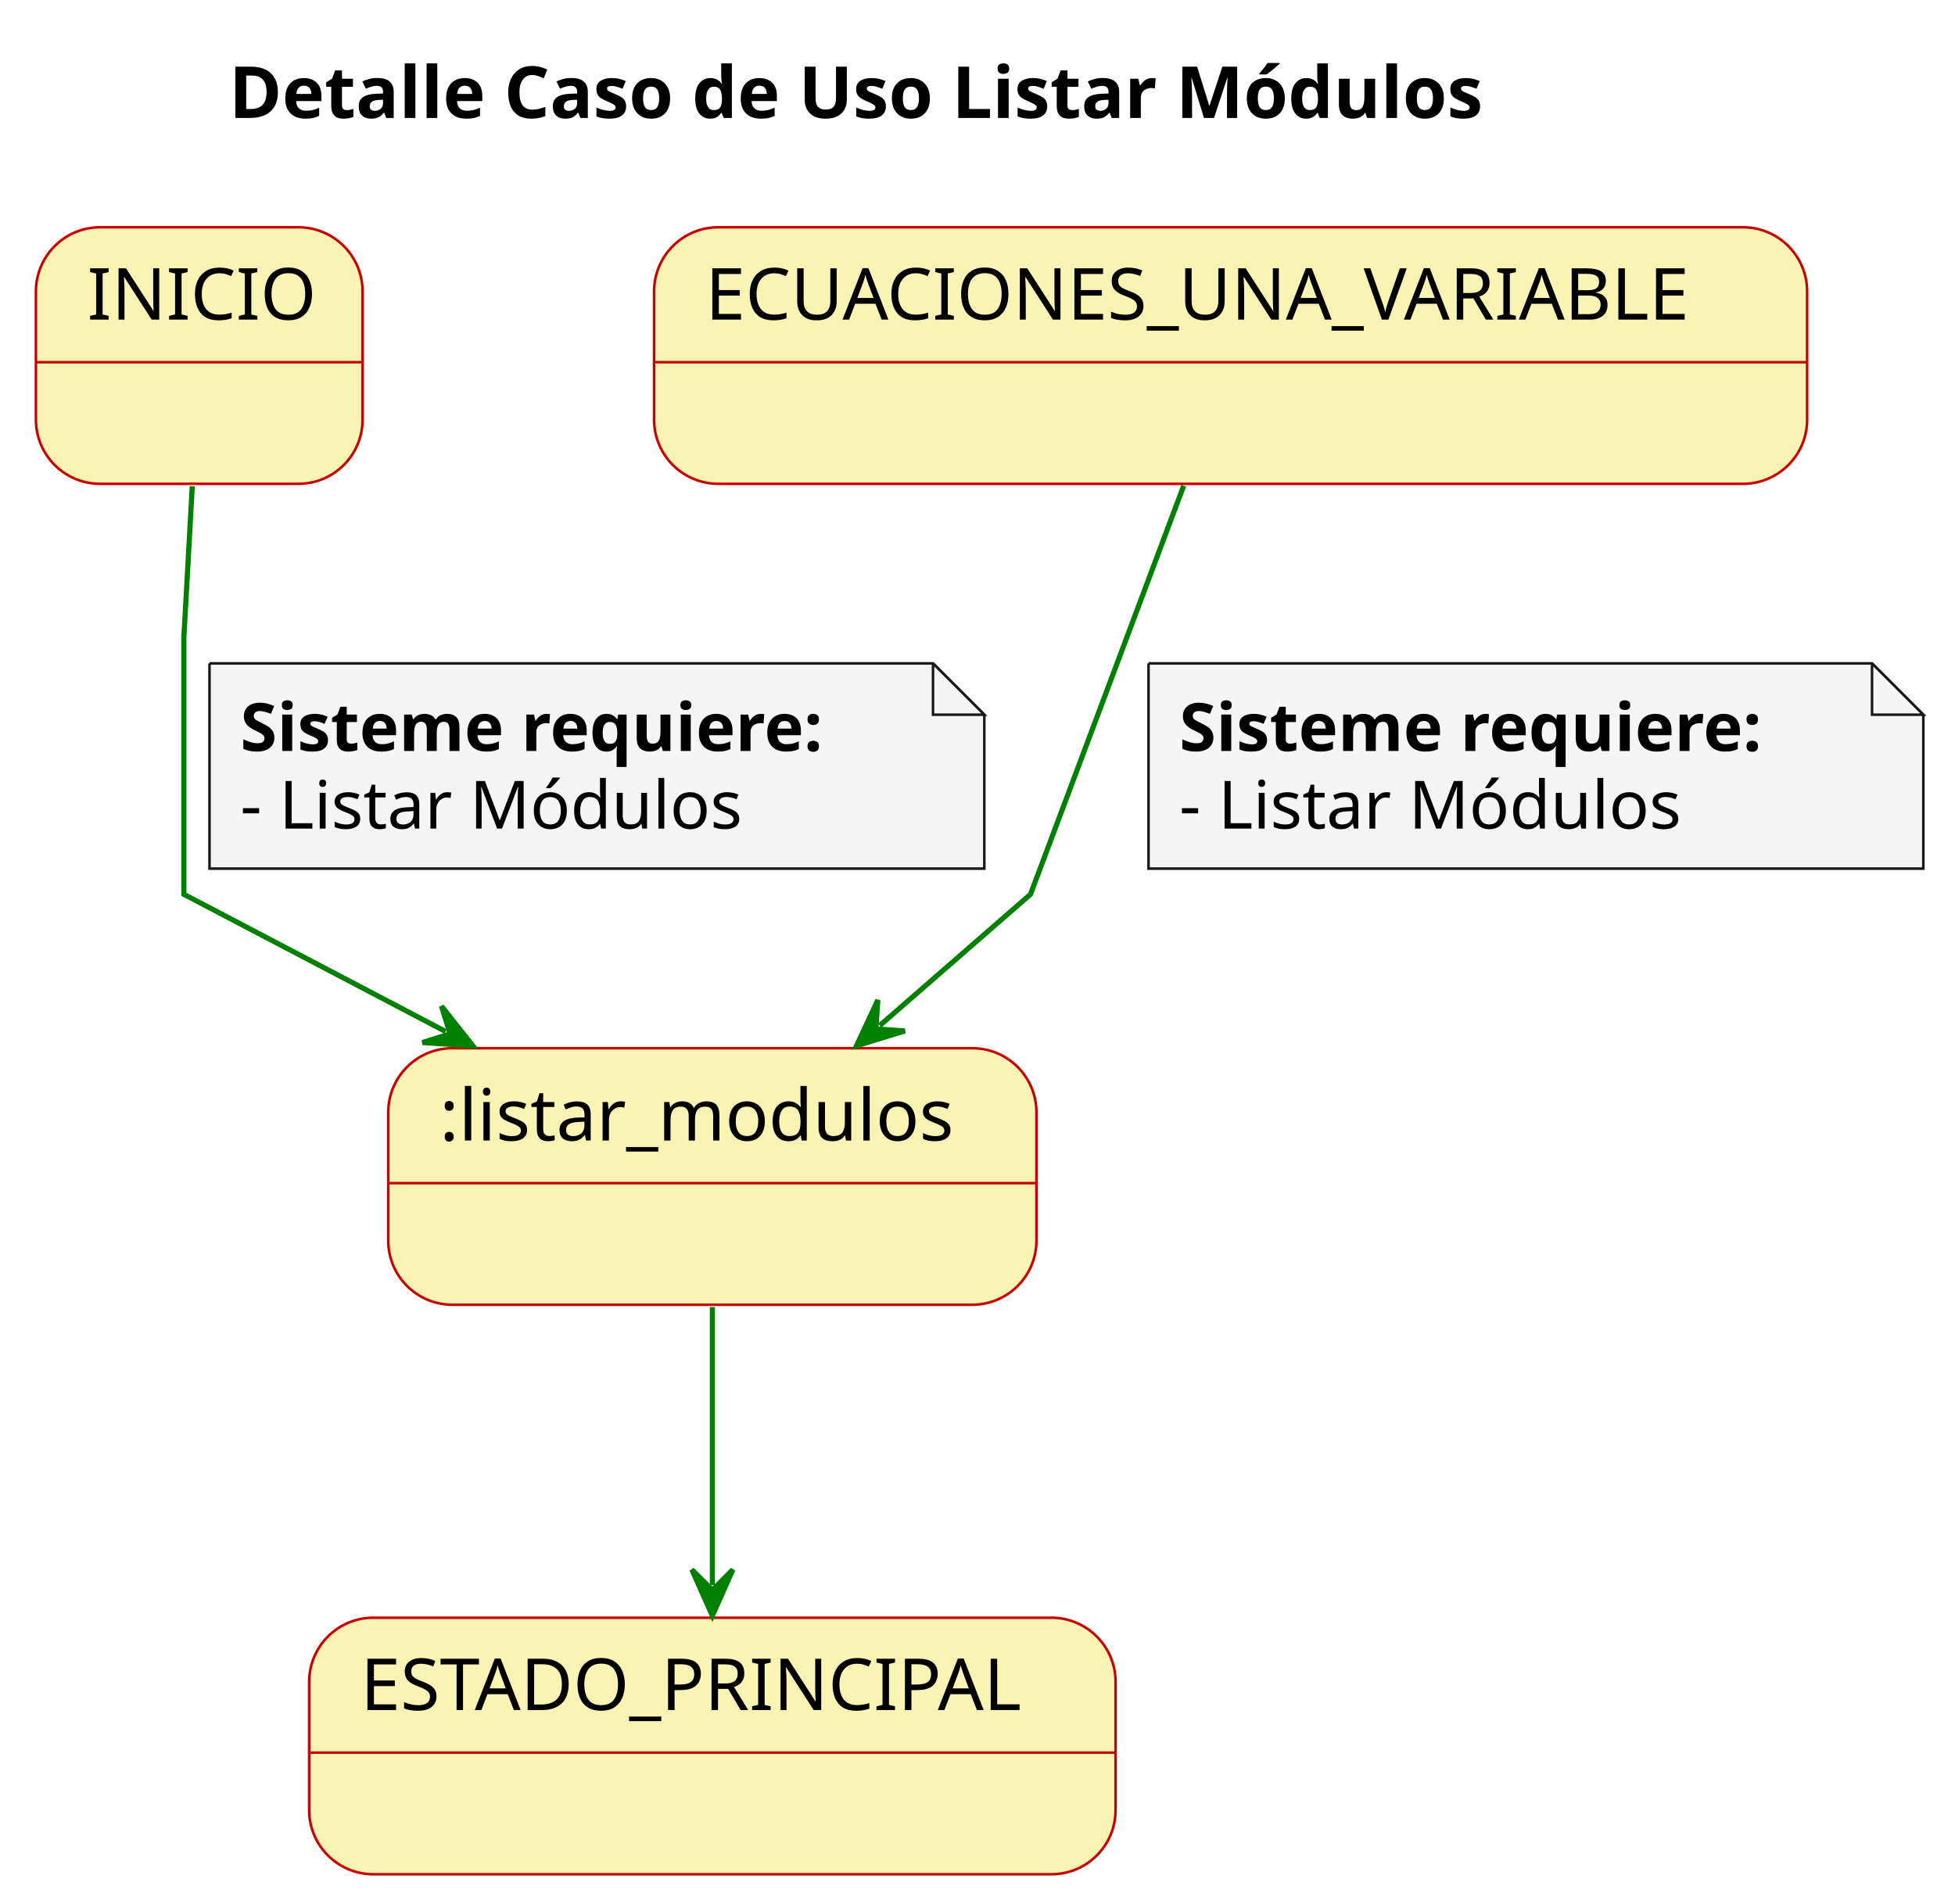
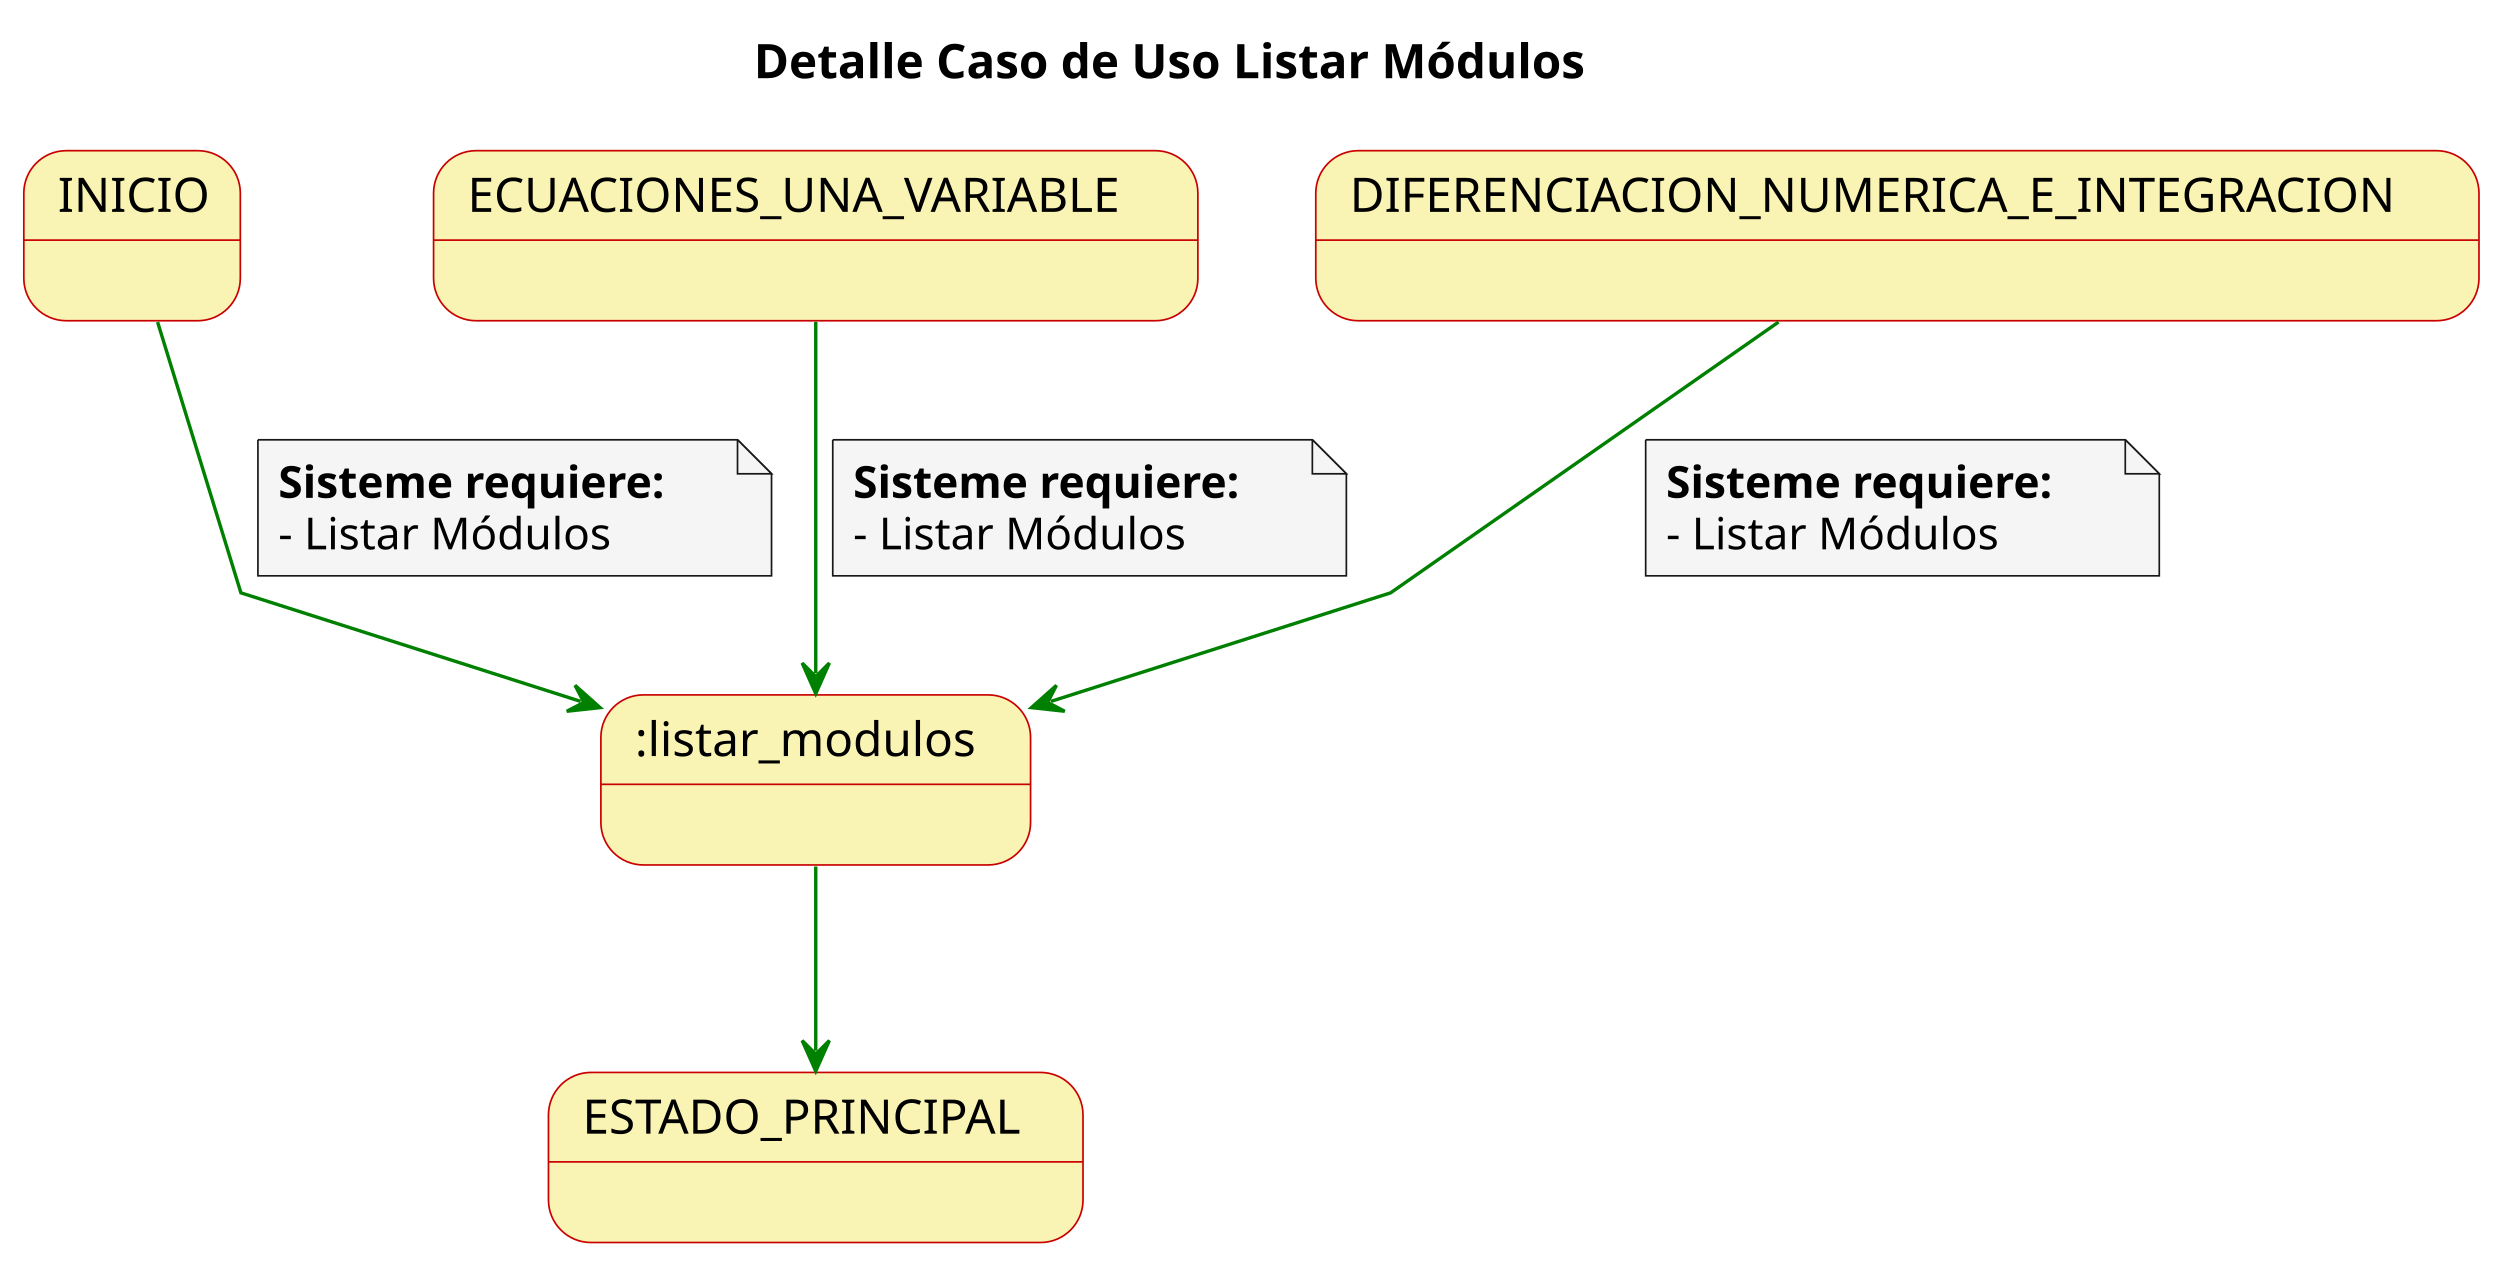
- <svg xmlns="http://www.w3.org/2000/svg" contentStyleType="text/css" data-diagram-type="STATE" height="371px" preserveAspectRatio="none" style="width:381px;height:371px;background:#FFFFFF;" version="1.1" viewBox="0 0 381 371" width="381px" zoomAndPan="magnify">
+ <svg xmlns="http://www.w3.org/2000/svg" contentStyleType="text/css" data-diagram-type="STATE" height="371px" preserveAspectRatio="none" style="width:735px;height:371px;background:#FFFFFF;" version="1.1" viewBox="0 0 735 371" width="735px" zoomAndPan="magnify">
  <defs />
  <g>
    <g class="title" data-source-line="12">
-       <text fill="#000000" font-family="sans-serif" font-size="14" font-weight="bold" lengthAdjust="spacing" textLength="278.612" x="44.609" y="22.995">Detalle Caso de Uso Listar Módulos</text>
+       <text fill="#000000" font-family="sans-serif" font-size="14" font-weight="bold" lengthAdjust="spacing" textLength="278.612" x="221.604" y="22.995">Detalle Caso de Uso Listar Módulos</text>
    </g>
    <g id="INICIO">
      <rect fill="#FAF4B4" height="50" rx="12.5" ry="12.5" style="stroke:#C90000;stroke-width:0.5;" width="63.654" x="7" y="44.297" />
      <line style="stroke:#C90000;stroke-width:0.5;" x1="7" x2="70.654" y1="70.594" y2="70.594" />
      <text fill="#000000" font-family="sans-serif" font-size="14" lengthAdjust="spacing" textLength="43.654" x="17" y="62.292">INICIO</text>
    </g>
    <g id=":listar_modulos">
-       <rect fill="#FAF4B4" height="50" rx="12.5" ry="12.5" style="stroke:#C90000;stroke-width:0.5;" width="126.326" x="75.66" y="204.297" />
-       <line style="stroke:#C90000;stroke-width:0.5;" x1="75.66" x2="201.986" y1="230.594" y2="230.594" />
-       <text fill="#000000" font-family="sans-serif" font-size="14" lengthAdjust="spacing" textLength="106.326" x="85.66" y="222.292">:listar_modulos</text>
+       <rect fill="#FAF4B4" height="50" rx="12.5" ry="12.5" style="stroke:#C90000;stroke-width:0.5;" width="126.326" x="176.66" y="204.297" />
+       <line style="stroke:#C90000;stroke-width:0.5;" x1="176.66" x2="302.986" y1="230.594" y2="230.594" />
+       <text fill="#000000" font-family="sans-serif" font-size="14" lengthAdjust="spacing" textLength="106.326" x="186.66" y="222.292">:listar_modulos</text>
    </g>
    <g id="ECUACIONES_UNA_VARIABLE">
      <rect fill="#FAF4B4" height="50" rx="12.5" ry="12.5" style="stroke:#C90000;stroke-width:0.5;" width="224.709" x="127.47" y="44.297" />
      <line style="stroke:#C90000;stroke-width:0.5;" x1="127.47" x2="352.179" y1="70.594" y2="70.594" />
      <text fill="#000000" font-family="sans-serif" font-size="14" lengthAdjust="spacing" textLength="204.709" x="137.47" y="62.292">ECUACIONES_UNA_VARIABLE</text>
    </g>
+     <g id="DIFERENCIACION_NUMERICA_E_INTEGRACION">
+       <rect fill="#FAF4B4" height="50" rx="12.5" ry="12.5" style="stroke:#C90000;stroke-width:0.5;" width="341.979" x="386.84" y="44.297" />
+       <line style="stroke:#C90000;stroke-width:0.5;" x1="386.84" x2="728.819" y1="70.594" y2="70.594" />
+       <text fill="#000000" font-family="sans-serif" font-size="14" lengthAdjust="spacing" textLength="321.979" x="396.84" y="62.292">DIFERENCIACION_NUMERICA_E_INTEGRACION</text>
+     </g>
    <g id="ESTADO_PRINCIPAL">
-       <rect fill="#FAF4B4" height="50" rx="12.5" ry="12.5" style="stroke:#C90000;stroke-width:0.5;" width="157.156" x="60.25" y="315.297" />
-       <line style="stroke:#C90000;stroke-width:0.5;" x1="60.25" x2="217.406" y1="341.594" y2="341.594" />
-       <text fill="#000000" font-family="sans-serif" font-size="14" lengthAdjust="spacing" textLength="137.156" x="70.25" y="333.292">ESTADO_PRINCIPAL</text>
+       <rect fill="#FAF4B4" height="50" rx="12.5" ry="12.5" style="stroke:#C90000;stroke-width:0.5;" width="157.156" x="161.25" y="315.297" />
+       <line style="stroke:#C90000;stroke-width:0.5;" x1="161.25" x2="318.406" y1="341.594" y2="341.594" />
+       <text fill="#000000" font-family="sans-serif" font-size="14" lengthAdjust="spacing" textLength="137.156" x="171.25" y="333.292">ESTADO_PRINCIPAL</text>
    </g>
    <g class="link" data-entity-1="INICIO" data-entity-2=":listar_modulos" data-source-line="15" data-uid="lnk4" id="link_INICIO_:listar_modulos">
-       <path d="M37.47,94.767 C36.67,109.057 35.83,124.297 35.83,124.297 C35.83,124.297 35.83,174.297 35.83,174.297 C35.83,174.297 59.586,186.75 86.836,201.04" fill="none" id="INICIO-to-:listar_modulos" style="stroke:#008000;stroke-width:1;" />
-       <polygon fill="#008000" points="92.15,203.827,86.037,196.105,87.722,201.505,82.322,203.19,92.15,203.827" style="stroke:#008000;stroke-width:1;" />
-       <path d="M40.83,129.297 L40.83,169.297 L191.83,169.297 L191.83,139.297 L181.83,129.297 L40.83,129.297" fill="#F5F5F5" style="stroke:#181818;stroke-width:0.5;" />
-       <path d="M181.83,129.297 L181.83,139.297 L191.83,139.297 L181.83,129.297" fill="#F5F5F5" style="stroke:#181818;stroke-width:0.5;" />
-       <text fill="#000000" font-family="sans-serif" font-size="13" font-weight="bold" lengthAdjust="spacing" textLength="130.965" x="46.83" y="146.364">Sisteme requiere:</text>
-       <text fill="#000000" font-family="sans-serif" font-size="13" lengthAdjust="spacing" textLength="102.991" x="46.83" y="161.497">- Listar Módulos</text>
+       <path d="M46.33,94.677 C55.79,125.417 70.83,174.297 70.83,174.297 C70.83,174.297 122.745,190.891 170.704,206.211" fill="none" id="INICIO-to-:listar_modulos" style="stroke:#008000;stroke-width:1;" />
+       <polygon fill="#008000" points="176.42,208.037,169.064,201.488,171.657,206.515,166.63,209.109,176.42,208.037" style="stroke:#008000;stroke-width:1;" />
+       <path d="M75.83,129.297 L75.83,169.297 L226.83,169.297 L226.83,139.297 L216.83,129.297 L75.83,129.297" fill="#F5F5F5" style="stroke:#181818;stroke-width:0.5;" />
+       <path d="M216.83,129.297 L216.83,139.297 L226.83,139.297 L216.83,129.297" fill="#F5F5F5" style="stroke:#181818;stroke-width:0.5;" />
+       <text fill="#000000" font-family="sans-serif" font-size="13" font-weight="bold" lengthAdjust="spacing" textLength="130.965" x="81.83" y="146.364">Sisteme requiere:</text>
+       <text fill="#000000" font-family="sans-serif" font-size="13" lengthAdjust="spacing" textLength="102.991" x="81.83" y="161.497">- Listar Módulos</text>
    </g>
    <g class="link" data-entity-1="ECUACIONES_UNA_VARIABLE" data-entity-2=":listar_modulos" data-source-line="21" data-uid="lnk6" id="link_ECUACIONES_UNA_VARIABLE_:listar_modulos">
-       <path d="M230.68,94.677 C219.16,125.417 200.83,174.297 200.83,174.297 C200.83,174.297 187.855,185.597 171.445,199.887" fill="none" id="ECUACIONES_UNA_VARIABLE-to-:listar_modulos" style="stroke:#008000;stroke-width:1;" />
-       <polygon fill="#008000" points="166.92,203.827,176.334,200.933,170.691,200.543,171.08,194.9,166.92,203.827" style="stroke:#008000;stroke-width:1;" />
-       <path d="M223.83,129.297 L223.83,169.297 L374.83,169.297 L374.83,139.297 L364.83,129.297 L223.83,129.297" fill="#F5F5F5" style="stroke:#181818;stroke-width:0.5;" />
-       <path d="M364.83,129.297 L364.83,139.297 L374.83,139.297 L364.83,129.297" fill="#F5F5F5" style="stroke:#181818;stroke-width:0.5;" />
-       <text fill="#000000" font-family="sans-serif" font-size="13" font-weight="bold" lengthAdjust="spacing" textLength="130.965" x="229.83" y="146.364">Sisteme requiere:</text>
-       <text fill="#000000" font-family="sans-serif" font-size="13" lengthAdjust="spacing" textLength="102.991" x="229.83" y="161.497">- Listar Módulos</text>
+       <path d="M239.83,94.637 C239.83,124.327 239.83,168.227 239.83,197.927" fill="none" id="ECUACIONES_UNA_VARIABLE-to-:listar_modulos" style="stroke:#008000;stroke-width:1;" />
+       <polygon fill="#008000" points="239.83,203.927,243.83,194.927,239.83,198.927,235.83,194.927,239.83,203.927" style="stroke:#008000;stroke-width:1;" />
+       <path d="M244.83,129.297 L244.83,169.297 L395.83,169.297 L395.83,139.297 L385.83,129.297 L244.83,129.297" fill="#F5F5F5" style="stroke:#181818;stroke-width:0.5;" />
+       <path d="M385.83,129.297 L385.83,139.297 L395.83,139.297 L385.83,129.297" fill="#F5F5F5" style="stroke:#181818;stroke-width:0.5;" />
+       <text fill="#000000" font-family="sans-serif" font-size="13" font-weight="bold" lengthAdjust="spacing" textLength="130.965" x="250.83" y="146.364">Sisteme requiere:</text>
+       <text fill="#000000" font-family="sans-serif" font-size="13" lengthAdjust="spacing" textLength="102.991" x="250.83" y="161.497">- Listar Módulos</text>
    </g>
-     <g class="link" data-entity-1=":listar_modulos" data-entity-2="ESTADO_PRINCIPAL" data-source-line="27" data-uid="lnk8" id="link_:listar_modulos_ESTADO_PRINCIPAL">
-       <path d="M138.83,254.757 C138.83,272.707 138.83,290.987 138.83,308.917" fill="none" id=":listar_modulos-to-ESTADO_PRINCIPAL" style="stroke:#008000;stroke-width:1;" />
-       <polygon fill="#008000" points="138.83,314.917,142.83,305.917,138.83,309.917,134.83,305.917,138.83,314.917" style="stroke:#008000;stroke-width:1;" />
+     <g class="link" data-entity-1="DIFERENCIACION_NUMERICA_E_INTEGRACION" data-entity-2=":listar_modulos" data-source-line="27" data-uid="lnk8" id="link_DIFERENCIACION_NUMERICA_E_INTEGRACION_:listar_modulos">
+       <path d="M522.89,94.677 C478.85,125.417 408.83,174.297 408.83,174.297 C408.83,174.297 356.905,190.891 308.955,206.211" fill="none" id="DIFERENCIACION_NUMERICA_E_INTEGRACION-to-:listar_modulos" style="stroke:#008000;stroke-width:1;" />
+       <polygon fill="#008000" points="303.24,208.037,313.03,209.108,308.003,206.515,310.596,201.488,303.24,208.037" style="stroke:#008000;stroke-width:1;" />
+       <path d="M483.83,129.297 L483.83,169.297 L634.83,169.297 L634.83,139.297 L624.83,129.297 L483.83,129.297" fill="#F5F5F5" style="stroke:#181818;stroke-width:0.5;" />
+       <path d="M624.83,129.297 L624.83,139.297 L634.83,139.297 L624.83,129.297" fill="#F5F5F5" style="stroke:#181818;stroke-width:0.5;" />
+       <text fill="#000000" font-family="sans-serif" font-size="13" font-weight="bold" lengthAdjust="spacing" textLength="130.965" x="489.83" y="146.364">Sisteme requiere:</text>
+       <text fill="#000000" font-family="sans-serif" font-size="13" lengthAdjust="spacing" textLength="102.991" x="489.83" y="161.497">- Listar Módulos</text>
+     </g>
+     <g class="link" data-entity-1=":listar_modulos" data-entity-2="ESTADO_PRINCIPAL" data-source-line="33" data-uid="lnk10" id="link_:listar_modulos_ESTADO_PRINCIPAL">
+       <path d="M239.83,254.757 C239.83,272.707 239.83,290.987 239.83,308.917" fill="none" id=":listar_modulos-to-ESTADO_PRINCIPAL" style="stroke:#008000;stroke-width:1;" />
+       <polygon fill="#008000" points="239.83,314.917,243.83,305.917,239.83,309.917,235.83,305.917,239.83,314.917" style="stroke:#008000;stroke-width:1;" />
    </g>
  </g>
</svg>
